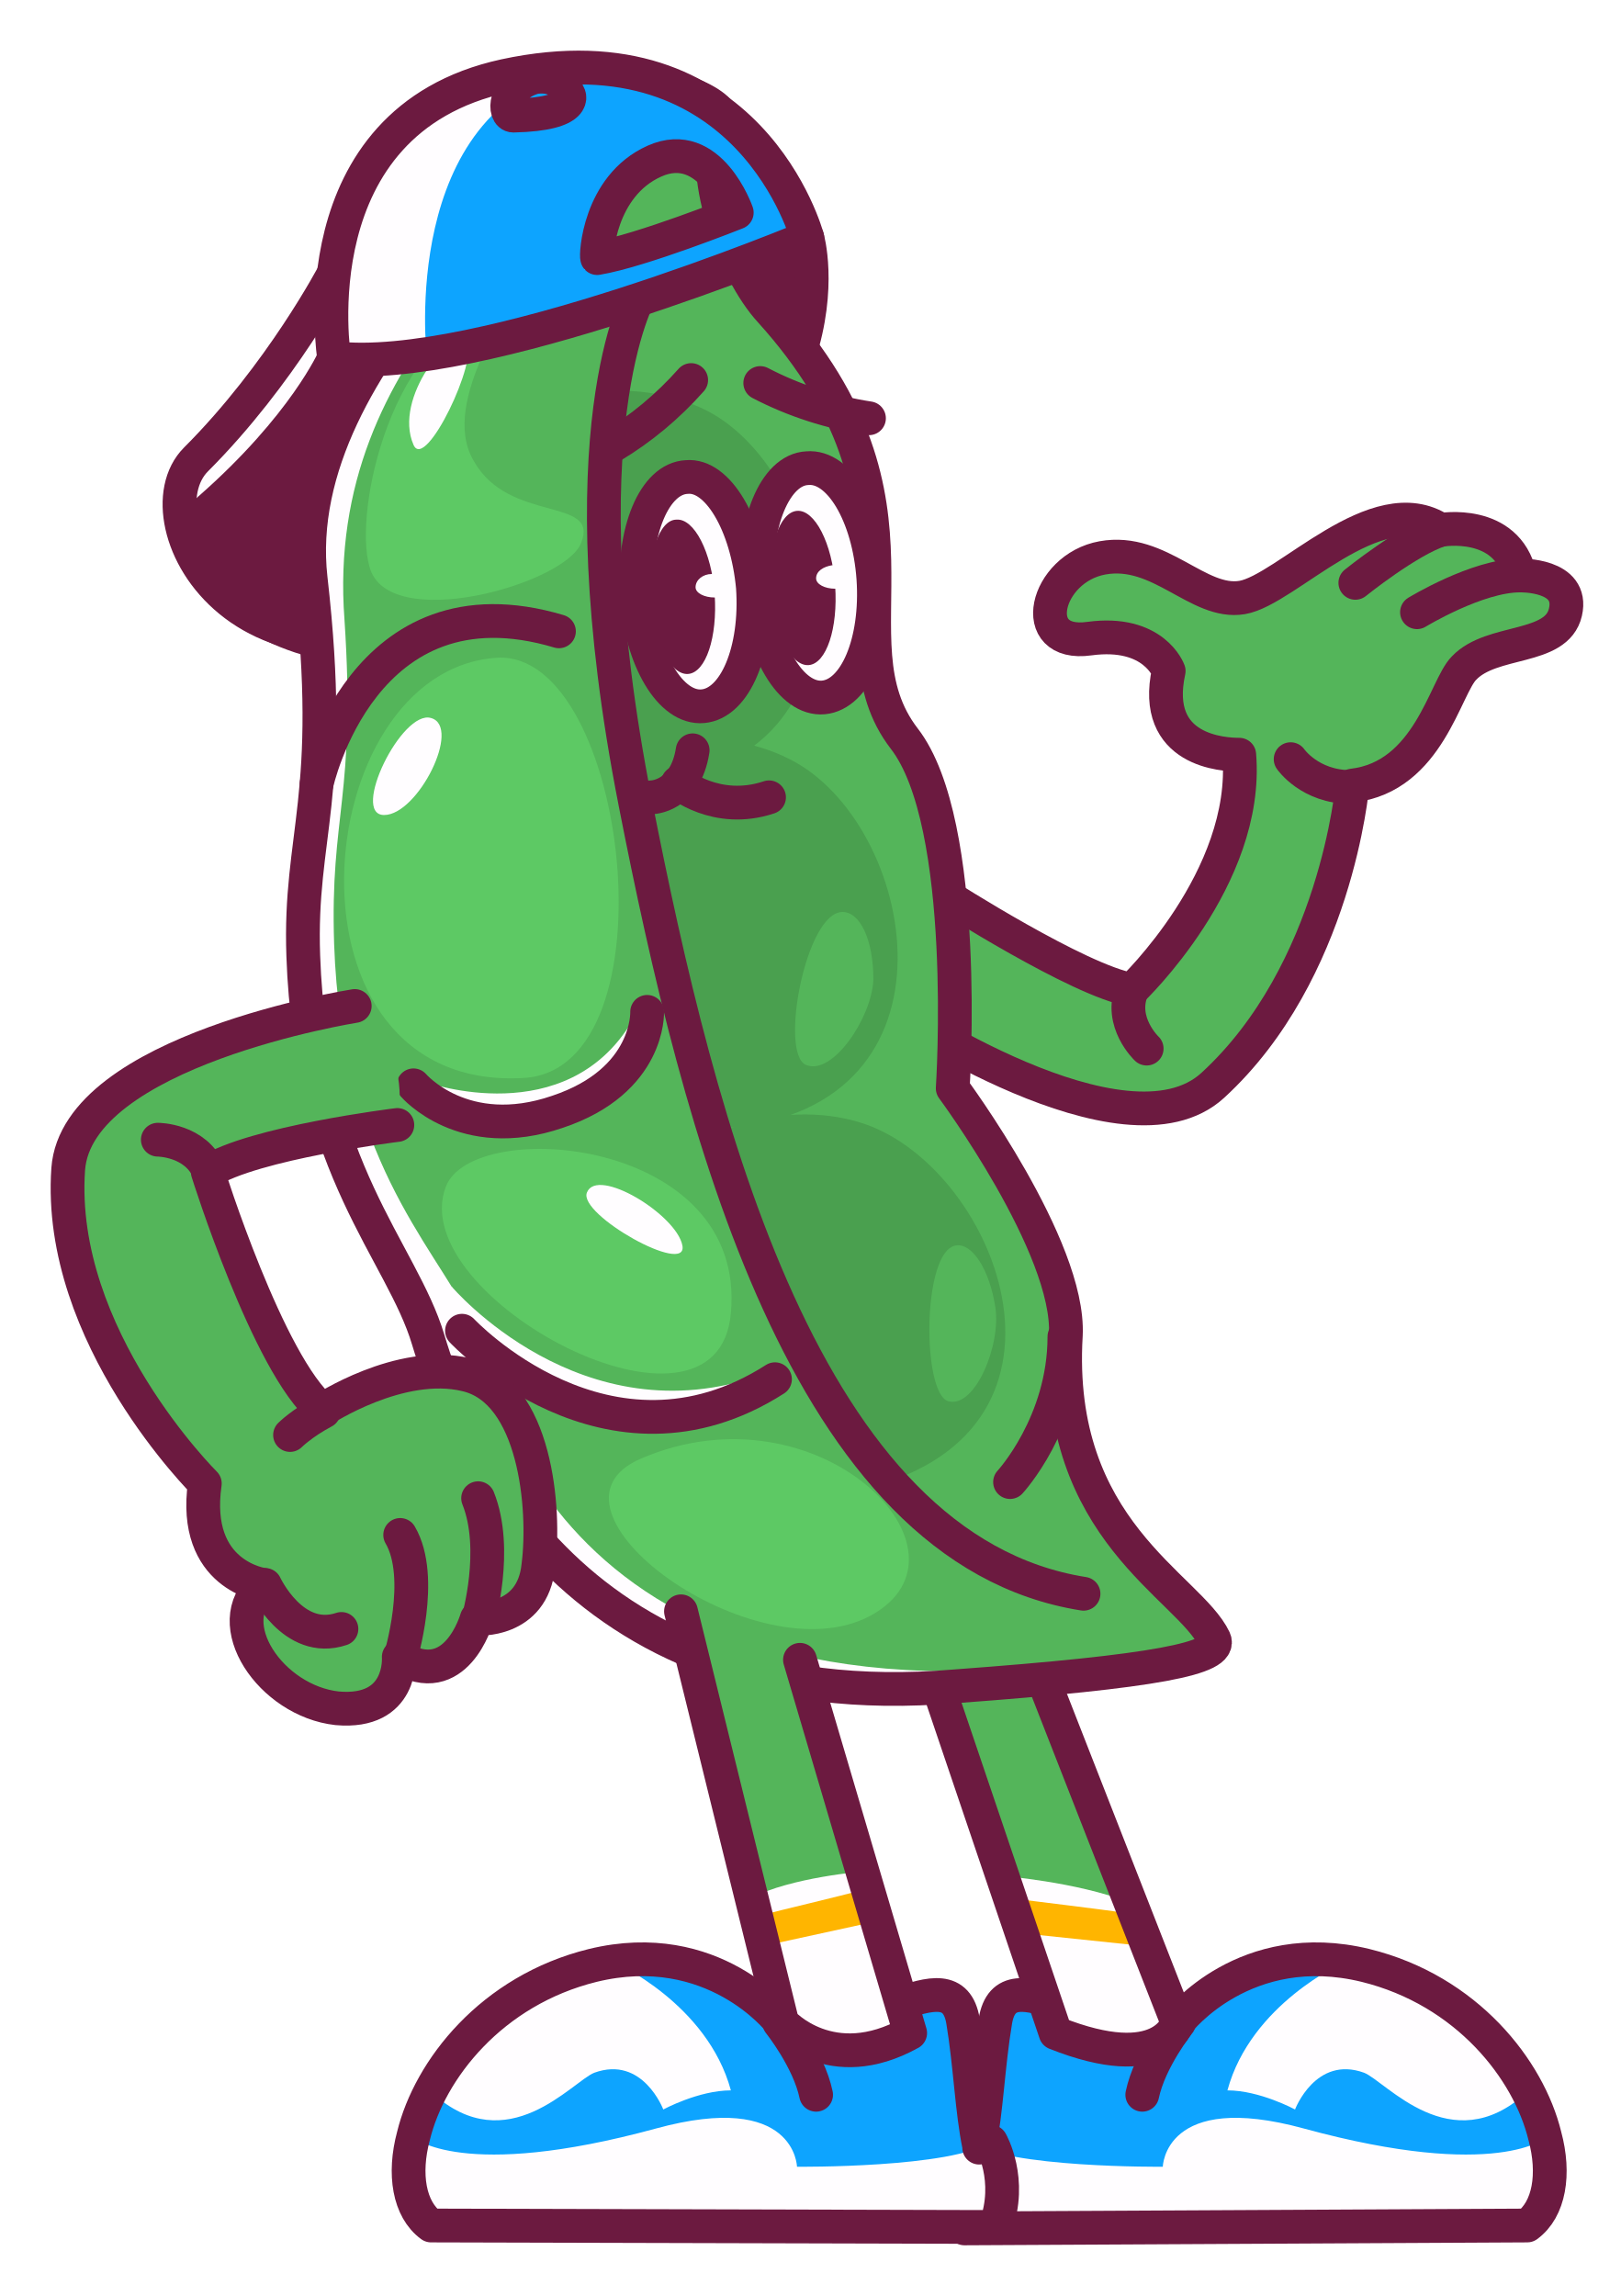
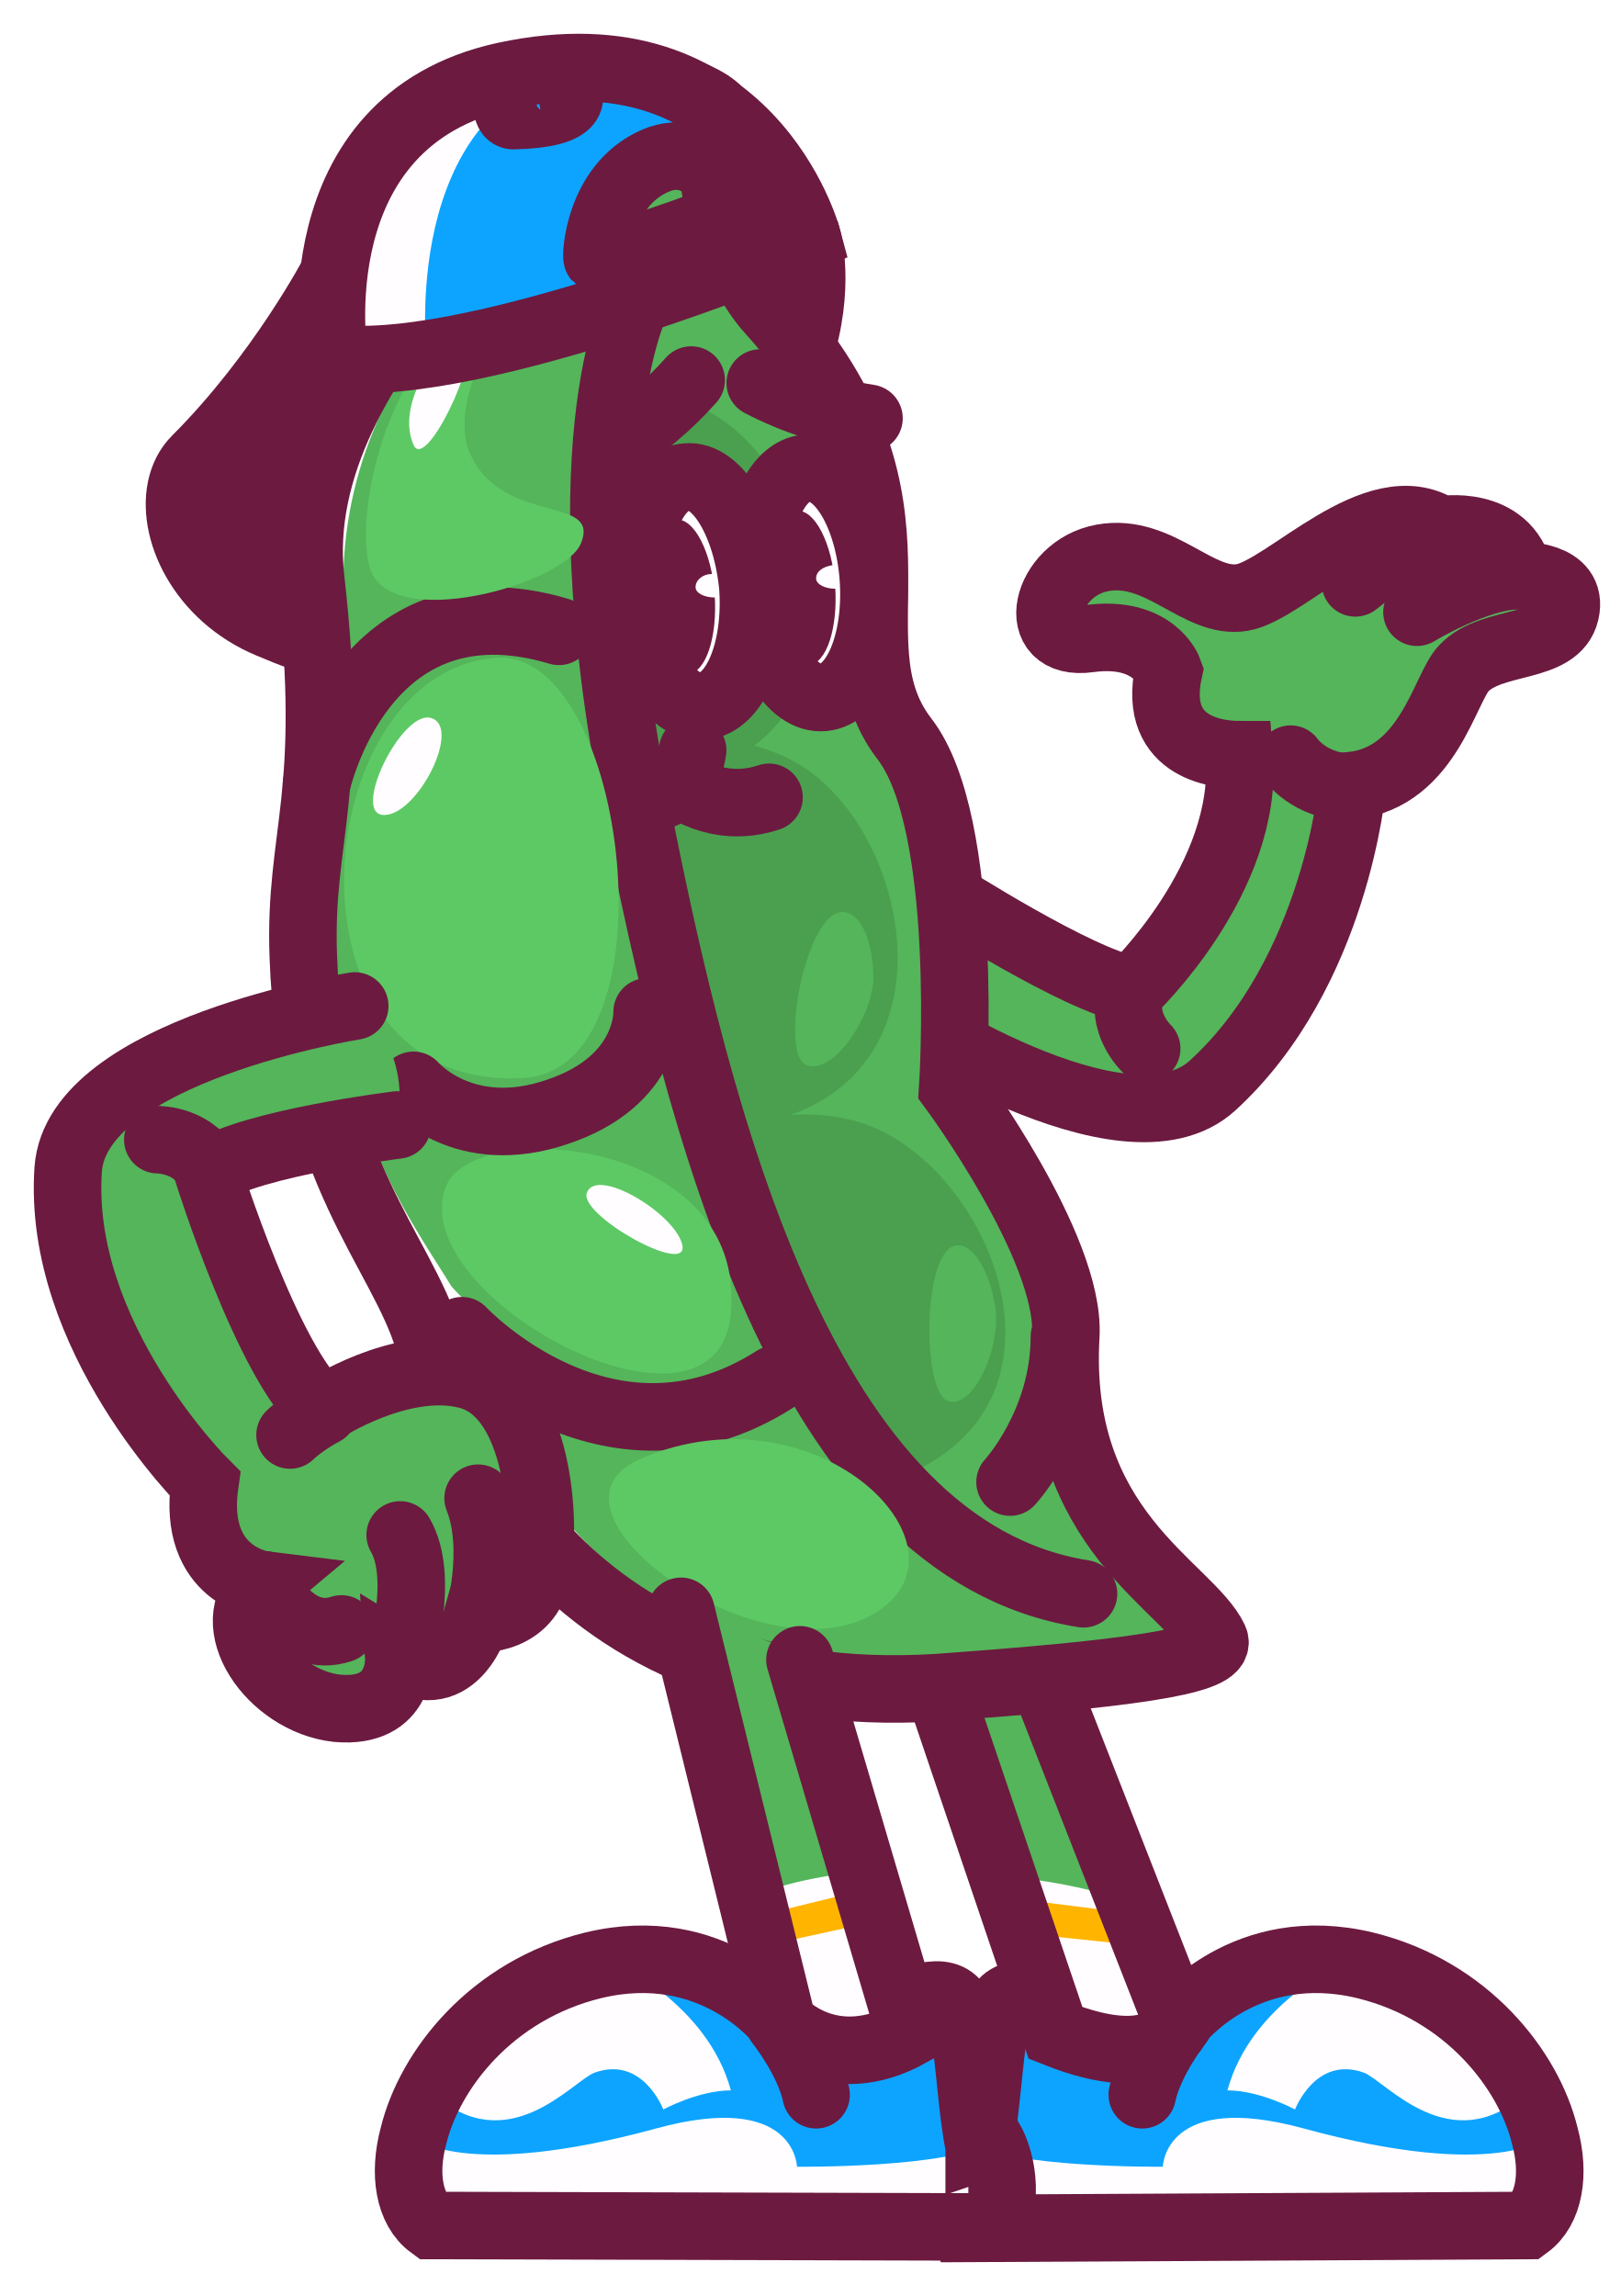
<svg xmlns="http://www.w3.org/2000/svg" width="24" height="34" viewBox="0 0 24 34" fill="none">
  <path d="M22.507 8.522C22.311 7.673 21.332 7.847 21.332 7.847C20.374 7.216 19.047 8.739 18.394 8.848C17.742 8.957 17.176 8.108 16.327 8.261C15.479 8.413 15.196 9.588 16.131 9.457C17.089 9.327 17.306 9.936 17.306 9.936C17.045 11.133 18.133 11.176 18.351 11.176C18.438 12.982 16.762 14.658 16.762 14.658C15.979 14.527 13.977 13.243 13.977 13.243C12.977 13.983 13.216 14.941 13.216 14.941C13.216 14.941 16.654 17.269 17.959 16.072C19.787 14.396 20.026 11.633 20.026 11.633C21.158 11.503 21.397 10.175 21.68 9.893C22.093 9.457 23.051 9.632 23.181 9.066C23.312 8.5 22.507 8.522 22.507 8.522Z" fill="#54B55A" />
-   <path d="M22.507 8.522C22.311 7.673 21.332 7.847 21.332 7.847C20.374 7.216 19.047 8.739 18.394 8.848C17.742 8.957 17.176 8.108 16.327 8.261C15.479 8.413 15.196 9.588 16.131 9.457C17.089 9.327 17.306 9.936 17.306 9.936C17.045 11.133 18.133 11.176 18.351 11.176C18.503 13.004 16.762 14.658 16.762 14.658C15.979 14.527 13.977 13.243 13.977 13.243C12.977 13.983 13.216 14.941 13.216 14.941C13.216 14.941 16.654 17.269 17.959 16.072C19.787 14.396 20.026 11.633 20.026 11.633C21.158 11.503 21.397 10.175 21.68 9.893C22.093 9.457 23.051 9.632 23.181 9.066C23.312 8.5 22.507 8.522 22.507 8.522Z" stroke="#6C1A40" stroke-width="0.5" stroke-miterlimit="10" stroke-linecap="round" stroke-linejoin="round" />
-   <path d="M16.98 15.528C16.98 15.528 16.566 15.137 16.762 14.658" stroke="#6C1A40" stroke-width="0.5" stroke-miterlimit="10" stroke-linecap="round" stroke-linejoin="round" />
-   <path d="M20.07 8.631C20.07 8.631 20.853 8 21.332 7.847" stroke="#6C1A40" stroke-width="0.5" stroke-miterlimit="10" stroke-linecap="round" stroke-linejoin="round" />
-   <path d="M20.983 9.066C20.983 9.066 21.875 8.522 22.506 8.522" stroke="#6C1A40" stroke-width="0.5" stroke-miterlimit="10" stroke-linecap="round" stroke-linejoin="round" />
-   <path d="M19.112 11.242C19.112 11.242 19.395 11.655 20.004 11.655" stroke="#6C1A40" stroke-width="0.5" stroke-miterlimit="10" stroke-linecap="round" stroke-linejoin="round" />
+   <path d="M22.507 8.522C22.311 7.673 21.332 7.847 21.332 7.847C20.374 7.216 19.047 8.739 18.394 8.848C17.742 8.957 17.176 8.108 16.327 8.261C15.479 8.413 15.196 9.588 16.131 9.457C17.089 9.327 17.306 9.936 17.306 9.936C17.045 11.133 18.133 11.176 18.351 11.176C18.503 13.004 16.762 14.658 16.762 14.658C15.979 14.527 13.977 13.243 13.977 13.243C12.977 13.983 13.216 14.941 13.216 14.941C13.216 14.941 16.654 17.269 17.959 16.072C19.787 14.396 20.026 11.633 20.026 11.633C21.158 11.503 21.397 10.175 21.68 9.893C22.093 9.457 23.051 9.632 23.181 9.066C23.312 8.5 22.507 8.522 22.507 8.522Z" stroke="#6C1A40" strokeWidth="0.5" strokeMiterlimit="10" stroke-linecap="round" strokeLineJoin="round" />
+   <path d="M16.98 15.528C16.98 15.528 16.566 15.137 16.762 14.658" stroke="#6C1A40" strokeWidth="0.5" strokeMiterlimit="10" stroke-linecap="round" strokeLineJoin="round" />
+   <path d="M20.07 8.631C20.07 8.631 20.853 8 21.332 7.847" stroke="#6C1A40" strokeWidth="0.5" strokeMiterlimit="10" stroke-linecap="round" strokeLineJoin="round" />
+   <path d="M20.983 9.066C20.983 9.066 21.875 8.522 22.506 8.522" stroke="#6C1A40" strokeWidth="0.5" strokeMiterlimit="10" stroke-linecap="round" strokeLineJoin="round" />
+   <path d="M19.112 11.242C19.112 11.242 19.395 11.655 20.004 11.655" stroke="#6C1A40" strokeWidth="0.5" strokeMiterlimit="10" stroke-linecap="round" strokeLineJoin="round" />
  <path d="M14.282 33L22.637 32.978C22.942 32.739 23.029 32.217 22.898 31.651C22.659 30.672 21.745 29.497 20.244 29.127C18.46 28.692 17.481 29.954 17.481 29.954C16.306 30.345 14.935 28.909 14.761 29.954C14.652 30.628 14.609 31.281 14.522 31.803C14.369 32.499 14.282 33 14.282 33Z" fill="#0DA4FF" />
  <path d="M19.895 29.062C19.895 29.062 18.524 29.671 18.176 30.955C18.655 30.955 19.177 31.238 19.177 31.238C19.177 31.238 19.482 30.433 20.2 30.694C20.526 30.824 21.483 31.999 22.593 30.998C22.615 31.02 21.788 29.388 19.895 29.062Z" fill="#FFFDFF" />
  <path d="M14.282 33L22.637 32.978C22.942 32.739 23.029 32.217 22.898 31.651C22.898 31.651 22.18 32.303 19.308 31.52C17.241 30.954 17.219 32.086 17.219 32.086C17.219 32.086 14.913 32.108 14.347 31.716C14.325 31.716 14.021 32.282 14.282 33Z" fill="#FFFDFF" />
-   <path d="M14.325 31.716C14.369 31.759 14.434 31.781 14.5 31.803C14.5 31.803 14.5 31.803 14.5 31.781C14.608 31.259 14.63 30.584 14.739 29.931C14.913 28.887 16.284 30.323 17.459 29.931C17.459 29.931 18.438 28.67 20.222 29.105C21.723 29.475 22.637 30.649 22.876 31.629C23.029 32.194 22.942 32.717 22.615 32.956L14.282 32.999C14.021 32.281 14.325 31.716 14.325 31.716Z" stroke="#6C1A40" stroke-width="0.5" stroke-miterlimit="10" stroke-linecap="round" stroke-linejoin="round" />
-   <path d="M17.459 29.954C17.459 29.954 17.024 30.498 16.915 31.02" stroke="#6C1A40" stroke-width="0.5" stroke-miterlimit="10" stroke-linecap="round" stroke-linejoin="round" />
+   <path d="M14.325 31.716C14.369 31.759 14.434 31.781 14.5 31.803C14.5 31.803 14.5 31.803 14.5 31.781C14.608 31.259 14.63 30.584 14.739 29.931C14.913 28.887 16.284 30.323 17.459 29.931C17.459 29.931 18.438 28.67 20.222 29.105C21.723 29.475 22.637 30.649 22.876 31.629C23.029 32.194 22.942 32.717 22.615 32.956L14.282 32.999C14.021 32.281 14.325 31.716 14.325 31.716Z" stroke="#6C1A40" strokeWidth="0.5" strokeMiterlimit="10" stroke-linecap="round" strokeLineJoin="round" />
+   <path d="M17.459 29.954C17.459 29.954 17.024 30.498 16.915 31.02" stroke="#6C1A40" strokeWidth="0.5" strokeMiterlimit="10" stroke-linecap="round" strokeLineJoin="round" />
  <path d="M13.738 24.536L15.087 23.948L17.437 29.953C17.437 29.953 17.089 30.519 15.631 30.106L13.738 24.536Z" fill="#54B55A" />
  <path d="M17.437 29.954C17.437 29.954 17.219 30.737 15.631 30.106L15.13 28.648L14.956 28.126L14.826 27.778C14.826 27.778 15.935 27.865 16.719 28.169L16.806 28.387L17.002 28.866L17.437 29.954Z" fill="#FFFDFF" />
  <path d="M16.98 28.822L15.109 28.626L14.935 28.104C15.413 28.169 16.197 28.257 16.784 28.344L16.98 28.822Z" fill="#FFB500" />
-   <path d="M15.087 23.948L17.437 29.953C17.437 29.953 17.22 30.737 15.631 30.106L13.782 24.645" stroke="#6C1A40" stroke-width="0.5" stroke-miterlimit="10" stroke-linecap="round" stroke-linejoin="round" />
+   <path d="M15.087 23.948L17.437 29.953C17.437 29.953 17.22 30.737 15.631 30.106L13.782 24.645" stroke="#6C1A40" strokeWidth="0.5" strokeMiterlimit="10" stroke-linecap="round" strokeLineJoin="round" />
  <path d="M4.948 4.04C4.948 4.04 4.165 5.541 2.903 6.803C1.989 7.717 3.664 10.828 7.385 8.739C11.78 6.237 11.432 2.93 11.432 2.93L4.948 4.04Z" fill="#FFFDFF" />
-   <path d="M4.948 4.04C4.948 4.04 4.165 5.541 2.903 6.803C1.989 7.717 3.664 10.828 7.385 8.739C11.78 6.237 11.432 2.93 11.432 2.93L4.948 4.04Z" stroke="#6C1A40" stroke-width="0.5" stroke-miterlimit="10" stroke-linecap="round" stroke-linejoin="round" />
-   <path d="M4.948 5.302C4.948 5.302 4.513 6.303 3.098 7.543C2.163 8.37 4.796 10.872 8.407 8.848C12.803 6.411 11.954 3.518 11.954 3.518L11.301 2.734L4.948 5.302Z" fill="#6C1A40" stroke="#6C1A40" stroke-width="0.5" stroke-miterlimit="10" stroke-linecap="round" stroke-linejoin="round" />
+   <path d="M4.948 4.04C4.948 4.04 4.165 5.541 2.903 6.803C1.989 7.717 3.664 10.828 7.385 8.739C11.78 6.237 11.432 2.93 11.432 2.93L4.948 4.04Z" stroke="#6C1A40" strokeWidth="0.5" strokeMiterlimit="10" stroke-linecap="round" strokeLineJoin="round" />
+   <path d="M4.948 5.302C4.948 5.302 4.513 6.303 3.098 7.543C2.163 8.37 4.796 10.872 8.407 8.848C12.803 6.411 11.954 3.518 11.954 3.518L11.301 2.734L4.948 5.302Z" fill="#6C1A40" stroke="#6C1A40" strokeWidth="0.5" strokeMiterlimit="10" stroke-linecap="round" strokeLineJoin="round" />
  <path d="M17.981 24.275C17.611 23.491 15.609 22.665 15.783 19.771C15.848 18.465 14.108 16.116 14.108 16.116C14.108 16.116 14.369 12.199 13.39 10.937C12.237 9.436 14.021 7.499 11.41 4.606C10.866 4.018 10.3 2.495 10.67 1.755C10.779 1.559 9.604 0.972 9.104 1.516C8.494 2.19 4.23 5.28 4.6 8.566C4.97 11.807 4.426 12.351 4.491 14.157C4.6 17.312 5.949 18.531 6.34 19.836C6.732 21.142 8.32 25.471 14.151 24.971C17.11 24.753 18.111 24.558 17.981 24.275Z" fill="#54B55A" />
  <path d="M15.392 24.688C7.712 25.385 7.146 19.88 6.95 19.51C6.385 18.4 5.057 17.117 4.948 13.983C4.883 12.047 5.275 11.808 5.101 9.175C4.796 5.15 8.19 3.213 9.365 1.538C9.409 1.494 9.67 1.342 9.713 1.299C9.496 1.299 9.278 1.364 9.126 1.516C8.517 2.191 4.252 5.28 4.622 8.566C4.992 11.808 4.448 12.352 4.513 14.158C4.622 17.312 5.971 18.531 6.363 19.836C6.754 21.142 8.343 25.472 14.174 24.971C16.524 24.775 17.633 24.601 17.916 24.405C17.394 24.493 16.611 24.58 15.392 24.688Z" fill="#FFFDFF" />
-   <path d="M17.981 24.275C17.611 23.491 15.609 22.665 15.783 19.771C15.848 18.465 14.108 16.116 14.108 16.116C14.108 16.116 14.369 12.199 13.39 10.937C12.237 9.436 14.021 7.499 11.41 4.606C10.866 4.018 10.3 2.495 10.67 1.755C10.779 1.559 9.604 0.972 9.104 1.516C8.494 2.19 4.23 5.28 4.6 8.566C4.97 11.807 4.426 12.351 4.491 14.157C4.6 17.312 5.949 18.531 6.34 19.836C6.732 21.142 8.32 25.471 14.151 24.971C17.11 24.753 18.111 24.558 17.981 24.275Z" stroke="#6C1A40" stroke-width="0.5" stroke-miterlimit="10" stroke-linecap="round" stroke-linejoin="round" />
+   <path d="M17.981 24.275C17.611 23.491 15.609 22.665 15.783 19.771C15.848 18.465 14.108 16.116 14.108 16.116C14.108 16.116 14.369 12.199 13.39 10.937C12.237 9.436 14.021 7.499 11.41 4.606C10.866 4.018 10.3 2.495 10.67 1.755C10.779 1.559 9.604 0.972 9.104 1.516C8.494 2.19 4.23 5.28 4.6 8.566C4.97 11.807 4.426 12.351 4.491 14.157C4.6 17.312 5.949 18.531 6.34 19.836C6.732 21.142 8.32 25.471 14.151 24.971C17.11 24.753 18.111 24.558 17.981 24.275Z" stroke="#6C1A40" strokeWidth="0.5" strokeMiterlimit="10" stroke-linecap="round" strokeLineJoin="round" />
  <path d="M10.475 6.085C9.452 5.563 7.733 5.607 6.689 7.173C5.731 8.609 6.275 11.895 9.582 11.59C13.172 11.286 12.324 7.043 10.475 6.085Z" fill="#4AA04F" />
  <path d="M11.693 11.242C10.67 10.719 8.952 10.763 7.885 12.329C6.928 13.744 7.472 17.007 10.779 16.703C14.391 16.398 13.564 12.177 11.693 11.242Z" fill="#4AA04F" />
  <path d="M12.476 13.505C11.932 13.505 11.54 15.593 11.932 15.768C12.324 15.941 12.911 15.071 12.933 14.505C12.933 13.918 12.737 13.505 12.476 13.505Z" fill="#54B55A" />
  <path d="M12.716 16.616C11.628 16.29 9.931 16.616 9.191 18.291C8.516 19.814 9.67 22.882 12.846 22.034C16.328 21.142 14.717 17.203 12.716 16.616Z" fill="#4AA04F" />
  <path d="M9.387 3.387C9.387 3.387 8.299 6.39 9.409 11.916C10.344 16.66 11.911 22.948 16.045 23.622C16.045 23.622 10.366 24.666 8.799 22.251C7.233 19.836 5.927 17.682 5.601 14.984C5.318 12.656 5.34 4.083 9.387 3.387Z" fill="#54B55A" />
-   <path d="M16.045 23.601C11.911 22.948 10.344 16.66 9.409 11.895C8.321 6.368 9.474 4.366 9.474 4.366" stroke="#6C1A40" stroke-width="0.5" stroke-miterlimit="10" stroke-linecap="round" stroke-linejoin="round" />
+   <path d="M16.045 23.601C11.911 22.948 10.344 16.66 9.409 11.895C8.321 6.368 9.474 4.366 9.474 4.366" stroke="#6C1A40" strokeWidth="0.5" strokeMiterlimit="10" stroke-linecap="round" strokeLineJoin="round" />
  <path d="M6.689 19.053C6.689 19.053 8.604 21.316 11.28 20.358C11.28 20.358 10.431 21.403 9.082 21.011C6.776 20.337 6.689 19.053 6.689 19.053Z" fill="#FFFDFF" />
-   <path d="M6.841 19.706C6.841 19.706 8.995 22.012 11.476 20.424" stroke="#6C1A40" stroke-width="0.5" stroke-miterlimit="10" stroke-linecap="round" stroke-linejoin="round" />
-   <path d="M4.687 11.612C4.687 11.612 5.362 8.478 8.277 9.349" stroke="#6C1A40" stroke-width="0.5" stroke-miterlimit="10" stroke-linecap="round" stroke-linejoin="round" />
+   <path d="M6.841 19.706C6.841 19.706 8.995 22.012 11.476 20.424" stroke="#6C1A40" strokeWidth="0.5" strokeMiterlimit="10" stroke-linecap="round" strokeLineJoin="round" />
+   <path d="M4.687 11.612C4.687 11.612 5.362 8.478 8.277 9.349" stroke="#6C1A40" strokeWidth="0.5" strokeMiterlimit="10" stroke-linecap="round" strokeLineJoin="round" />
  <path d="M7.364 9.74C4.535 9.914 4.013 16.181 7.755 15.963C10.018 15.833 9.3 9.632 7.364 9.74Z" fill="#5DC964" />
  <path d="M6.384 10.633C6.841 10.763 6.188 12.069 5.688 12.069C5.187 12.069 5.949 10.502 6.384 10.633Z" fill="#FFFDFF" />
  <path d="M9.495 21.598C7.755 22.338 11.193 24.84 12.89 23.926C14.609 22.991 12.128 20.467 9.495 21.598Z" fill="#5DC964" />
  <path d="M6.602 17.574C5.971 19.206 10.627 21.686 10.823 19.445C11.063 16.834 6.994 16.529 6.602 17.574Z" fill="#5DC964" />
  <path d="M8.691 17.66C8.843 17.269 10.018 17.987 10.105 18.444C10.192 18.901 8.56 17.987 8.691 17.66Z" fill="#FFFDFF" />
  <path d="M7.385 4.519C5.797 4.932 5.231 7.565 5.471 8.391C5.732 9.392 8.364 8.653 8.604 8.043C8.887 7.347 7.538 7.76 7.015 6.825C6.472 5.911 7.755 4.41 7.385 4.519Z" fill="#5DC964" />
  <path d="M6.319 16.028C6.319 16.028 8.386 16.768 9.365 15.114C9.365 15.114 9.561 16.159 8.125 16.442C6.667 16.746 6.319 16.028 6.319 16.028Z" fill="#FFFDFF" />
-   <path d="M6.123 16.072C6.123 16.072 6.863 16.942 8.255 16.464C9.626 16.007 9.583 14.984 9.583 14.984" stroke="#6C1A40" stroke-width="0.5" stroke-miterlimit="10" stroke-linecap="round" stroke-linejoin="round" />
-   <path d="M14.957 21.947C14.957 21.947 15.762 21.077 15.762 19.793" stroke="#6C1A40" stroke-width="0.5" stroke-miterlimit="10" stroke-linecap="round" stroke-linejoin="round" />
+   <path d="M6.123 16.072C6.123 16.072 6.863 16.942 8.255 16.464C9.626 16.007 9.583 14.984 9.583 14.984" stroke="#6C1A40" strokeWidth="0.5" strokeMiterlimit="10" stroke-linecap="round" strokeLineJoin="round" />
+   <path d="M14.957 21.947C14.957 21.947 15.762 21.077 15.762 19.793" stroke="#6C1A40" strokeWidth="0.5" strokeMiterlimit="10" stroke-linecap="round" strokeLineJoin="round" />
  <path d="M6.123 6.586C6.297 6.999 7.102 5.302 6.906 5.063C6.689 4.845 5.818 5.89 6.123 6.586Z" fill="#FFFDFF" />
  <path d="M14.152 18.444C13.652 18.53 13.652 20.641 14.043 20.75C14.435 20.859 14.826 19.923 14.739 19.357C14.652 18.792 14.391 18.4 14.152 18.444Z" fill="#54B55A" />
  <path d="M11.214 8.696C11.279 9.631 11.714 10.371 12.193 10.328C12.672 10.284 12.998 9.501 12.933 8.565C12.867 7.63 12.432 6.89 11.954 6.933C11.475 6.955 11.149 7.76 11.214 8.696Z" fill="#FFFDFF" />
  <path d="M11.41 8.74C11.454 9.371 11.715 9.871 11.976 9.849C12.237 9.827 12.411 9.305 12.367 8.674C12.324 8.043 12.063 7.543 11.802 7.565C11.54 7.586 11.367 8.109 11.41 8.74Z" fill="#6C1A40" />
  <path d="M12.085 8.565C12.085 8.652 12.215 8.718 12.367 8.718C12.52 8.718 12.628 8.631 12.607 8.522C12.607 8.435 12.476 8.37 12.324 8.37C12.193 8.391 12.085 8.457 12.085 8.565Z" fill="#FFFDFF" />
-   <path d="M11.214 8.696C11.279 9.631 11.714 10.371 12.193 10.328C12.672 10.284 12.998 9.501 12.933 8.565C12.867 7.63 12.432 6.89 11.954 6.933C11.475 6.955 11.149 7.76 11.214 8.696Z" stroke="#6C1A40" stroke-width="0.5" stroke-miterlimit="10" stroke-linecap="round" stroke-linejoin="round" />
+   <path d="M11.214 8.696C11.279 9.631 11.714 10.371 12.193 10.328C12.672 10.284 12.998 9.501 12.933 8.565C12.867 7.63 12.432 6.89 11.954 6.933C11.475 6.955 11.149 7.76 11.214 8.696Z" stroke="#6C1A40" strokeWidth="0.5" strokeMiterlimit="10" stroke-linecap="round" strokeLineJoin="round" />
  <path d="M9.43 8.826C9.495 9.762 9.93 10.502 10.409 10.458C10.887 10.415 11.214 9.631 11.149 8.696C11.062 7.76 10.626 7.02 10.169 7.064C9.691 7.086 9.364 7.869 9.43 8.826Z" fill="#FFFDFF" />
  <path d="M9.625 8.87C9.669 9.501 9.93 10.002 10.191 9.98C10.452 9.958 10.626 9.436 10.583 8.805C10.539 8.174 10.278 7.674 10.017 7.695C9.756 7.695 9.582 8.239 9.625 8.87Z" fill="#6C1A40" />
  <path d="M10.3 8.696C10.3 8.783 10.431 8.848 10.583 8.848C10.736 8.848 10.844 8.761 10.822 8.653C10.822 8.566 10.692 8.5 10.54 8.5C10.409 8.5 10.3 8.587 10.3 8.696Z" fill="#FFFDFF" />
-   <path d="M9.43 8.826C9.495 9.762 9.93 10.502 10.409 10.458C10.887 10.415 11.214 9.631 11.149 8.696C11.062 7.76 10.626 7.02 10.169 7.064C9.691 7.086 9.364 7.869 9.43 8.826Z" stroke="#6C1A40" stroke-width="0.5" stroke-miterlimit="10" stroke-linecap="round" stroke-linejoin="round" />
-   <path d="M9.06 6.607C9.495 6.346 9.887 6.02 10.235 5.628" stroke="#6C1A40" stroke-width="0.5" stroke-miterlimit="10" stroke-linecap="round" stroke-linejoin="round" />
-   <path d="M11.258 5.672C11.758 5.933 12.302 6.107 12.868 6.194" stroke="#6C1A40" stroke-width="0.5" stroke-miterlimit="10" stroke-linecap="round" stroke-linejoin="round" />
-   <path d="M10.039 11.59C10.039 11.59 10.605 12.069 11.388 11.807" stroke="#6C1A40" stroke-width="0.5" stroke-miterlimit="10" stroke-linecap="round" stroke-linejoin="round" />
-   <path d="M9.647 11.807C9.647 11.807 10.148 11.807 10.257 11.111" stroke="#6C1A40" stroke-width="0.5" stroke-miterlimit="10" stroke-linecap="round" stroke-linejoin="round" />
+   <path d="M9.43 8.826C9.495 9.762 9.93 10.502 10.409 10.458C10.887 10.415 11.214 9.631 11.149 8.696C11.062 7.76 10.626 7.02 10.169 7.064C9.691 7.086 9.364 7.869 9.43 8.826Z" stroke="#6C1A40" strokeWidth="0.5" strokeMiterlimit="10" stroke-linecap="round" strokeLineJoin="round" />
+   <path d="M9.06 6.607C9.495 6.346 9.887 6.02 10.235 5.628" stroke="#6C1A40" strokeWidth="0.5" strokeMiterlimit="10" stroke-linecap="round" strokeLineJoin="round" />
+   <path d="M11.258 5.672C11.758 5.933 12.302 6.107 12.868 6.194" stroke="#6C1A40" strokeWidth="0.5" strokeMiterlimit="10" stroke-linecap="round" strokeLineJoin="round" />
+   <path d="M10.039 11.59C10.039 11.59 10.605 12.069 11.388 11.807" stroke="#6C1A40" strokeWidth="0.5" strokeMiterlimit="10" stroke-linecap="round" strokeLineJoin="round" />
+   <path d="M9.647 11.807C9.647 11.807 10.148 11.807 10.257 11.111" stroke="#6C1A40" strokeWidth="0.5" strokeMiterlimit="10" stroke-linecap="round" strokeLineJoin="round" />
  <path d="M8.538 1.015C8.212 1.015 7.863 1.059 7.472 1.146C4.382 1.799 4.948 5.302 4.948 5.302C5.318 5.345 5.796 5.324 6.297 5.258C8.647 4.91 11.932 3.539 11.932 3.539C11.932 3.539 11.279 0.972 8.538 1.015ZM9.691 2.386C10.518 2.016 10.91 3.148 10.91 3.148C10.91 3.148 9.495 3.713 8.843 3.822C8.821 3.8 8.864 2.756 9.691 2.386Z" fill="#0DA4FF" />
  <path d="M6.318 5.258C5.796 5.345 5.339 5.367 4.969 5.302C4.969 5.302 4.404 1.799 7.493 1.124C7.841 1.037 8.211 1.015 8.538 1.015C5.905 1.646 6.318 5.258 6.318 5.258Z" fill="#FFFDFF" />
-   <path d="M7.472 1.124C4.382 1.799 4.948 5.302 4.948 5.302C7.058 5.563 11.954 3.518 11.954 3.518C11.954 3.518 11.105 0.341 7.472 1.124ZM7.602 1.712C7.45 1.712 7.45 1.277 7.907 1.146C8.125 1.102 8.364 1.19 8.407 1.385C8.429 1.385 8.603 1.69 7.602 1.712ZM9.691 2.386C10.518 2.016 10.91 3.148 10.91 3.148C10.91 3.148 9.495 3.713 8.843 3.822C8.821 3.8 8.864 2.756 9.691 2.386Z" stroke="#6C1A40" stroke-width="0.5" stroke-miterlimit="10" stroke-linecap="round" stroke-linejoin="round" />
+   <path d="M7.472 1.124C4.382 1.799 4.948 5.302 4.948 5.302C7.058 5.563 11.954 3.518 11.954 3.518C11.954 3.518 11.105 0.341 7.472 1.124ZM7.602 1.712C7.45 1.712 7.45 1.277 7.907 1.146C8.125 1.102 8.364 1.19 8.407 1.385C8.429 1.385 8.603 1.69 7.602 1.712ZM9.691 2.386C10.518 2.016 10.91 3.148 10.91 3.148C10.91 3.148 9.495 3.713 8.843 3.822C8.821 3.8 8.864 2.756 9.691 2.386Z" stroke="#6C1A40" strokeWidth="0.5" strokeMiterlimit="10" stroke-linecap="round" strokeLineJoin="round" />
  <path d="M14.739 33L6.384 32.978C6.08 32.739 5.993 32.217 6.123 31.651C6.363 30.672 7.276 29.497 8.778 29.127C10.562 28.692 11.541 29.954 11.541 29.954C12.716 30.345 14.087 28.909 14.261 29.954C14.37 30.628 14.413 31.281 14.5 31.803C14.631 32.499 14.739 33 14.739 33Z" fill="#0DA4FF" />
  <path d="M9.104 29.062C9.104 29.062 10.475 29.671 10.823 30.955C10.344 30.955 9.822 31.238 9.822 31.238C9.822 31.238 9.518 30.433 8.8 30.694C8.473 30.824 7.516 31.999 6.406 30.998C6.384 31.02 7.211 29.388 9.104 29.062Z" fill="#FFFDFF" />
  <path d="M14.739 33L6.384 32.978C6.08 32.739 5.993 32.217 6.123 31.651C6.123 31.651 6.841 32.303 9.713 31.52C11.78 30.954 11.802 32.086 11.802 32.086C11.802 32.086 14.108 32.108 14.674 31.716C14.674 31.716 15.001 32.282 14.739 33Z" fill="#FFFDFF" />
-   <path d="M14.674 31.716C14.63 31.759 14.565 31.781 14.5 31.803C14.5 31.803 14.5 31.803 14.5 31.781C14.391 31.259 14.369 30.584 14.261 29.931C14.086 28.887 12.716 30.323 11.541 29.931C11.541 29.931 10.562 28.67 8.777 29.105C7.276 29.475 6.362 30.649 6.123 31.629C5.971 32.194 6.058 32.717 6.384 32.956L14.739 32.978C15 32.281 14.674 31.716 14.674 31.716Z" stroke="#6C1A40" stroke-width="0.5" stroke-miterlimit="10" stroke-linecap="round" stroke-linejoin="round" />
-   <path d="M11.54 29.954C11.54 29.954 11.976 30.498 12.085 31.02" stroke="#6C1A40" stroke-width="0.5" stroke-miterlimit="10" stroke-linecap="round" stroke-linejoin="round" />
+   <path d="M14.674 31.716C14.63 31.759 14.565 31.781 14.5 31.803C14.5 31.803 14.5 31.803 14.5 31.781C14.391 31.259 14.369 30.584 14.261 29.931C14.086 28.887 12.716 30.323 11.541 29.931C11.541 29.931 10.562 28.67 8.777 29.105C7.276 29.475 6.362 30.649 6.123 31.629C5.971 32.194 6.058 32.717 6.384 32.956L14.739 32.978C15 32.281 14.674 31.716 14.674 31.716Z" stroke="#6C1A40" strokeWidth="0.5" strokeMiterlimit="10" stroke-linecap="round" strokeLineJoin="round" />
+   <path d="M11.54 29.954C11.54 29.954 11.976 30.498 12.085 31.02" stroke="#6C1A40" strokeWidth="0.5" strokeMiterlimit="10" stroke-linecap="round" strokeLineJoin="round" />
  <path d="M11.802 24.449L10.084 23.861L11.585 29.954C11.585 29.954 12.303 30.541 13.478 30.106L11.802 24.449Z" fill="#54B55A" />
  <path d="M13.477 30.084C12.281 30.737 11.584 29.932 11.584 29.932L11.302 28.8L11.193 28.365L11.127 28.104C11.715 27.8 12.781 27.713 12.781 27.713L12.846 27.952L12.999 28.431L13.477 30.084Z" fill="#FFFDFF" />
  <path d="M12.977 28.452L11.28 28.822L11.171 28.387C11.672 28.256 12.346 28.104 12.825 27.973L12.977 28.452Z" fill="#FFB500" />
-   <path d="M10.084 23.861L11.585 29.954C11.585 29.954 12.303 30.759 13.478 30.106L11.846 24.579" stroke="#6C1A40" stroke-width="0.5" stroke-miterlimit="10" stroke-linecap="round" stroke-linejoin="round" />
+   <path d="M10.084 23.861L11.585 29.954C11.585 29.954 12.303 30.759 13.478 30.106L11.846 24.579" stroke="#6C1A40" strokeWidth="0.5" strokeMiterlimit="10" stroke-linecap="round" strokeLineJoin="round" />
  <path d="M4.795 20.88C4.795 20.88 5.949 20.119 6.928 20.358C7.95 20.598 8.103 22.338 7.994 23.187C7.907 24.035 7.08 23.97 7.08 23.97C7.08 23.97 6.775 25.058 5.927 24.536C5.927 24.536 5.992 25.384 5.013 25.297C4.034 25.189 3.251 24.035 3.925 23.47C3.925 23.47 2.859 23.339 3.055 21.968C3.055 21.968 0.857 19.793 1.031 17.312C1.162 15.55 5.274 14.897 5.274 14.897C5.274 14.897 6.101 15.441 5.883 16.659C5.883 16.659 3.751 16.921 3.077 17.356C3.098 17.356 3.99 20.206 4.795 20.88Z" fill="#54B55A" />
-   <path d="M5.884 16.659C5.884 16.659 3.751 16.921 3.077 17.356C3.077 17.356 3.969 20.206 4.774 20.88C4.774 20.88 5.927 20.119 6.906 20.358C7.929 20.598 8.081 22.338 7.972 23.187C7.885 24.035 7.059 23.97 7.059 23.97C7.059 23.97 6.754 25.058 5.905 24.536C5.905 24.536 5.971 25.384 4.992 25.297C4.012 25.189 3.229 24.035 3.904 23.47C3.904 23.47 2.837 23.339 3.033 21.968C3.033 21.968 0.836 19.793 1.01 17.312C1.14 15.55 5.253 14.897 5.253 14.897" stroke="#6C1A40" stroke-width="0.5" stroke-miterlimit="10" stroke-linecap="round" stroke-linejoin="round" />
-   <path d="M3.925 23.47C3.925 23.47 4.338 24.362 5.056 24.122" stroke="#6C1A40" stroke-width="0.5" stroke-miterlimit="10" stroke-linecap="round" stroke-linejoin="round" />
-   <path d="M5.926 24.558C5.926 24.558 6.296 23.361 5.926 22.73" stroke="#6C1A40" stroke-width="0.5" stroke-miterlimit="10" stroke-linecap="round" stroke-linejoin="round" />
-   <path d="M7.08 23.992C7.08 23.992 7.385 22.948 7.08 22.186" stroke="#6C1A40" stroke-width="0.5" stroke-miterlimit="10" stroke-linecap="round" stroke-linejoin="round" />
-   <path d="M4.295 21.25C4.295 21.25 4.469 21.076 4.795 20.902" stroke="#6C1A40" stroke-width="0.5" stroke-miterlimit="10" stroke-linecap="round" stroke-linejoin="round" />
-   <path d="M2.337 16.877C2.337 16.877 2.903 16.877 3.098 17.356" stroke="#6C1A40" stroke-width="0.5" stroke-miterlimit="10" stroke-linecap="round" stroke-linejoin="round" />
+   <path d="M5.884 16.659C5.884 16.659 3.751 16.921 3.077 17.356C3.077 17.356 3.969 20.206 4.774 20.88C4.774 20.88 5.927 20.119 6.906 20.358C7.929 20.598 8.081 22.338 7.972 23.187C7.885 24.035 7.059 23.97 7.059 23.97C7.059 23.97 6.754 25.058 5.905 24.536C5.905 24.536 5.971 25.384 4.992 25.297C4.012 25.189 3.229 24.035 3.904 23.47C3.904 23.47 2.837 23.339 3.033 21.968C3.033 21.968 0.836 19.793 1.01 17.312C1.14 15.55 5.253 14.897 5.253 14.897" stroke="#6C1A40" strokeWidth="0.5" strokeMiterlimit="10" stroke-linecap="round" strokeLineJoin="round" />
+   <path d="M3.925 23.47C3.925 23.47 4.338 24.362 5.056 24.122" stroke="#6C1A40" strokeWidth="0.5" strokeMiterlimit="10" stroke-linecap="round" strokeLineJoin="round" />
+   <path d="M5.926 24.558C5.926 24.558 6.296 23.361 5.926 22.73" stroke="#6C1A40" strokeWidth="0.5" strokeMiterlimit="10" stroke-linecap="round" strokeLineJoin="round" />
+   <path d="M7.08 23.992C7.08 23.992 7.385 22.948 7.08 22.186" stroke="#6C1A40" strokeWidth="0.5" strokeMiterlimit="10" stroke-linecap="round" strokeLineJoin="round" />
+   <path d="M4.295 21.25C4.295 21.25 4.469 21.076 4.795 20.902" stroke="#6C1A40" strokeWidth="0.5" strokeMiterlimit="10" stroke-linecap="round" strokeLineJoin="round" />
+   <path d="M2.337 16.877C2.337 16.877 2.903 16.877 3.098 17.356" stroke="#6C1A40" strokeWidth="0.5" strokeMiterlimit="10" stroke-linecap="round" strokeLineJoin="round" />
</svg>
